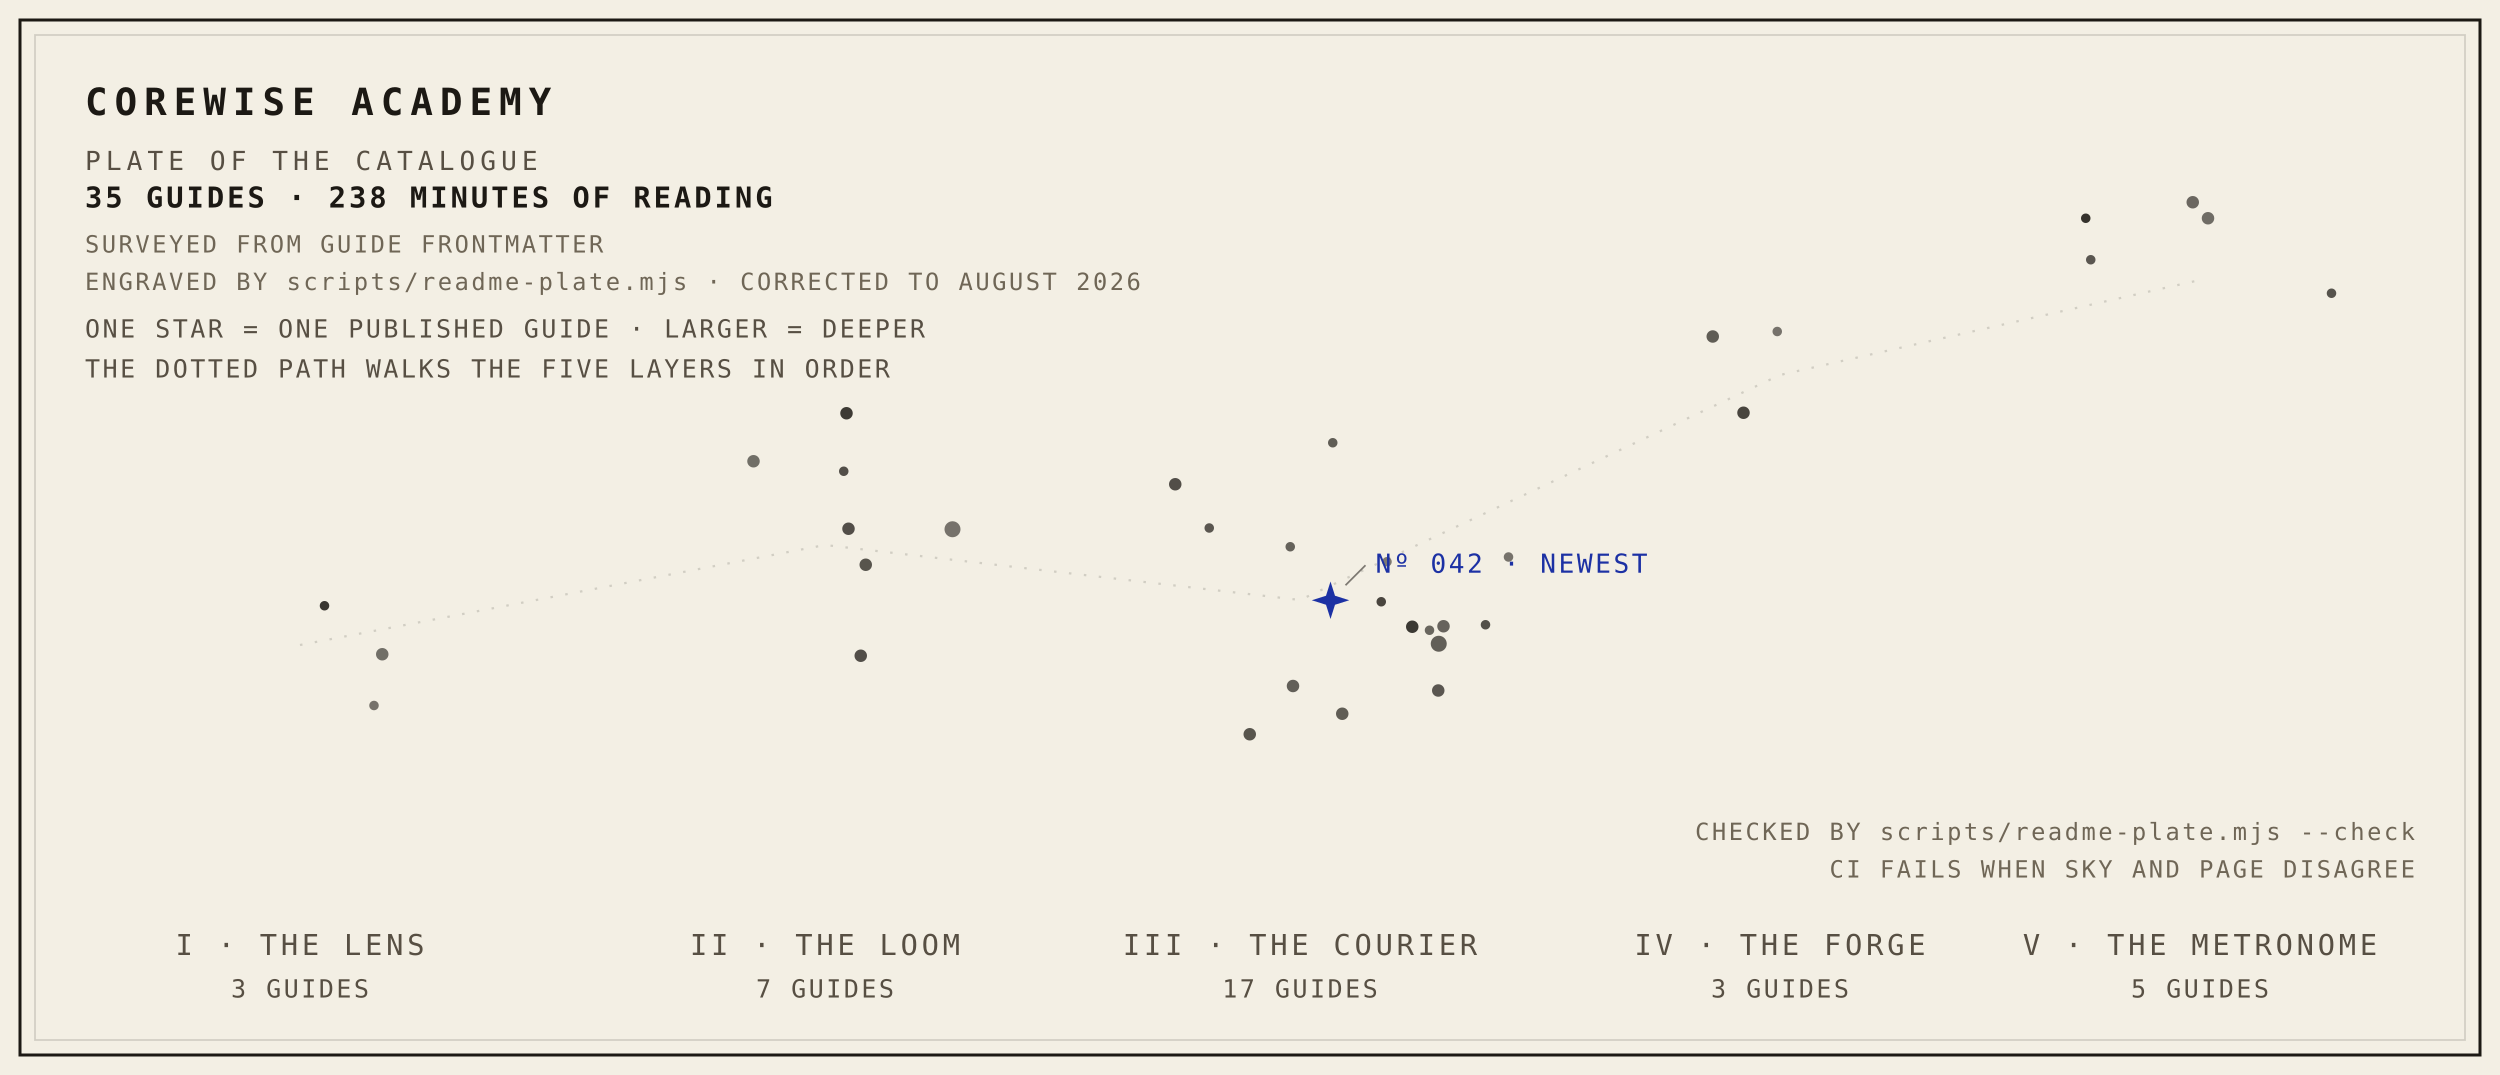
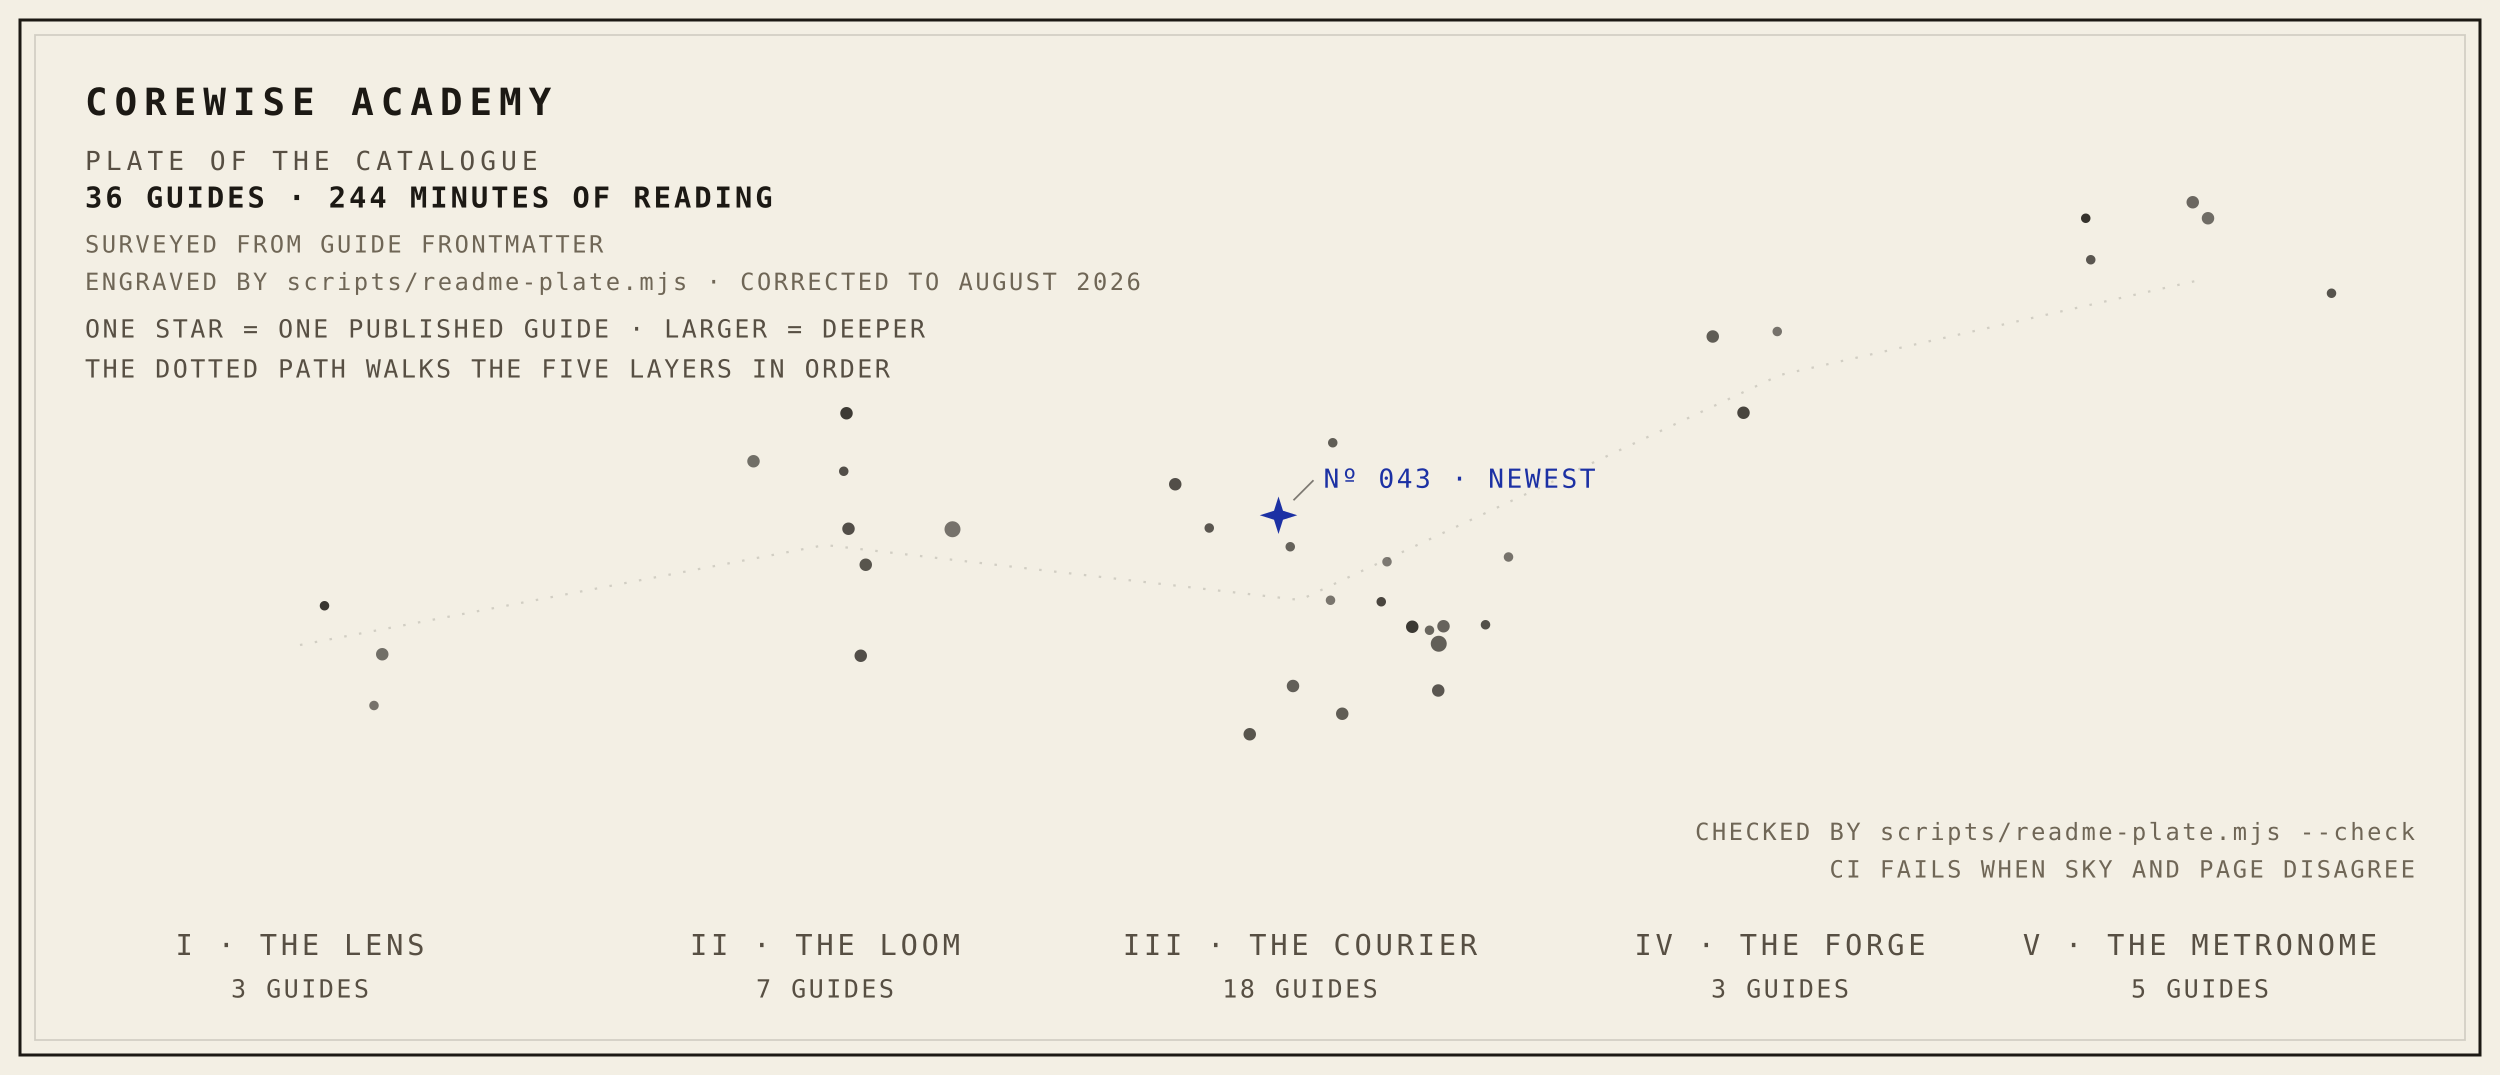
- <svg xmlns="http://www.w3.org/2000/svg" viewBox="0 0 1000 430" role="img" aria-label="Chart of the CoreWise Academy catalogue: 35 published guides as stars in five constellations, one per curriculum layer.">
+ <svg xmlns="http://www.w3.org/2000/svg" viewBox="0 0 1000 430" role="img" aria-label="Chart of the CoreWise Academy catalogue: 36 published guides as stars in five constellations, one per curriculum layer.">
  <g font-family="ui-monospace, 'IBM Plex Mono', SFMono-Regular, Menlo, monospace">
    <rect x="0" y="0" width="1000" height="430" fill="#f3efe4" />
    <rect x="8" y="8" width="984" height="414" fill="none" stroke="#1c1914" stroke-width="1.2" />
    <rect x="14" y="14" width="972" height="402" fill="none" stroke="#1c1914" stroke-opacity="0.16" stroke-width="0.7" />
    <path d="M 120 258 L 330 218 L 520 240 L 712 150 L 880 112" fill="none" stroke="#1c1914" stroke-opacity="0.16" stroke-width="0.9" stroke-dasharray="1 5" />
    <circle cx="129.8" cy="242.3" r="1.9" fill="#1c1914" fill-opacity="0.86" />
    <circle cx="149.6" cy="282.2" r="1.9" fill="#1c1914" fill-opacity="0.58" />
    <circle cx="152.9" cy="261.7" r="2.5" fill="#1c1914" fill-opacity="0.6" />
    <text x="120" y="382" text-anchor="middle" font-size="11.5" letter-spacing="1.5" fill="#574f43">I · THE LENS</text>
    <text x="120" y="399" text-anchor="middle" font-size="10" letter-spacing="1" fill="#574f43">3 GUIDES</text>
    <circle cx="337.5" cy="188.5" r="1.9" fill="#1c1914" fill-opacity="0.75" />
    <circle cx="381" cy="211.7" r="3.2" fill="#1c1914" fill-opacity="0.58" />
    <circle cx="301.4" cy="184.5" r="2.5" fill="#1c1914" fill-opacity="0.6" />
    <circle cx="338.6" cy="165.3" r="2.5" fill="#1c1914" fill-opacity="0.84" />
    <circle cx="344.3" cy="262.3" r="2.5" fill="#1c1914" fill-opacity="0.75" />
    <circle cx="346.3" cy="225.9" r="2.5" fill="#1c1914" fill-opacity="0.72" />
    <circle cx="339.4" cy="211.5" r="2.5" fill="#1c1914" fill-opacity="0.75" />
    <text x="330" y="382" text-anchor="middle" font-size="11.5" letter-spacing="1.5" fill="#574f43">II · THE LOOM</text>
    <text x="330" y="399" text-anchor="middle" font-size="10" letter-spacing="1" fill="#574f43">7 GUIDES</text>
    <circle cx="575.3" cy="276.2" r="2.5" fill="#1c1914" fill-opacity="0.71" />
    <circle cx="564.9" cy="250.7" r="2.5" fill="#1c1914" fill-opacity="0.85" />
    <circle cx="516.1" cy="218.7" r="1.9" fill="#1c1914" fill-opacity="0.66" />
    <circle cx="536.9" cy="285.5" r="2.5" fill="#1c1914" fill-opacity="0.68" />
    <circle cx="552.5" cy="240.7" r="1.9" fill="#1c1914" fill-opacity="0.79" />
    <circle cx="517.2" cy="274.4" r="2.5" fill="#1c1914" fill-opacity="0.67" />
    <circle cx="483.7" cy="211.2" r="1.9" fill="#1c1914" fill-opacity="0.71" />
    <circle cx="533.1" cy="177.1" r="1.9" fill="#1c1914" fill-opacity="0.68" />
    <circle cx="571.8" cy="252.1" r="1.9" fill="#1c1914" fill-opacity="0.64" />
    <circle cx="575.5" cy="257.5" r="3.2" fill="#1c1914" fill-opacity="0.67" />
-     <path d="M12 0 L14.88 9.12 L24 12 L14.88 14.88 L12 24 L9.12 14.88 L0 12 L9.12 9.12 Z" transform="translate(524.70 232.60) scale(0.625)" fill="#1c31a4" />
+     <circle cx="532.2" cy="240.1" r="1.9" fill="#1c1914" fill-opacity="0.57" />
    <circle cx="470.1" cy="193.7" r="2.5" fill="#1c1914" fill-opacity="0.75" />
    <circle cx="499.9" cy="293.7" r="2.5" fill="#1c1914" fill-opacity="0.72" />
+     <path d="M12 0 L14.88 9.12 L24 12 L14.88 14.88 L12 24 L9.12 14.88 L0 12 L9.12 9.12 Z" transform="translate(503.90 198.60) scale(0.625)" fill="#1c31a4" />
    <circle cx="603.4" cy="222.8" r="1.9" fill="#1c1914" fill-opacity="0.58" />
    <circle cx="577.4" cy="250.5" r="2.5" fill="#1c1914" fill-opacity="0.65" />
    <circle cx="594.2" cy="249.9" r="1.9" fill="#1c1914" fill-opacity="0.74" />
    <circle cx="554.8" cy="224.7" r="1.9" fill="#1c1914" fill-opacity="0.55" />
    <text x="520" y="382" text-anchor="middle" font-size="11.5" letter-spacing="1.5" fill="#574f43">III · THE COURIER</text>
-     <text x="520" y="399" text-anchor="middle" font-size="10" letter-spacing="1" fill="#574f43">17 GUIDES</text>
+     <text x="520" y="399" text-anchor="middle" font-size="10" letter-spacing="1" fill="#574f43">18 GUIDES</text>
    <circle cx="710.9" cy="132.6" r="1.9" fill="#1c1914" fill-opacity="0.58" />
    <circle cx="697.4" cy="165.1" r="2.5" fill="#1c1914" fill-opacity="0.79" />
    <circle cx="685.1" cy="134.6" r="2.5" fill="#1c1914" fill-opacity="0.68" />
    <text x="712" y="382" text-anchor="middle" font-size="11.5" letter-spacing="1.5" fill="#574f43">IV · THE FORGE</text>
    <text x="712" y="399" text-anchor="middle" font-size="10" letter-spacing="1" fill="#574f43">3 GUIDES</text>
    <circle cx="883.2" cy="87.3" r="2.5" fill="#1c1914" fill-opacity="0.61" />
    <circle cx="836.3" cy="103.9" r="1.9" fill="#1c1914" fill-opacity="0.71" />
    <circle cx="877.1" cy="80.9" r="2.5" fill="#1c1914" fill-opacity="0.63" />
    <circle cx="932.6" cy="117.3" r="1.9" fill="#1c1914" fill-opacity="0.73" />
    <circle cx="834.3" cy="87.3" r="1.9" fill="#1c1914" fill-opacity="0.88" />
    <text x="880" y="382" text-anchor="middle" font-size="11.5" letter-spacing="1.5" fill="#574f43">V · THE METRONOME</text>
    <text x="880" y="399" text-anchor="middle" font-size="10" letter-spacing="1" fill="#574f43">5 GUIDES</text>
-     <path d="M 538.2 234.1 L 546.2 226.1" stroke="#1c1914" stroke-opacity="0.55" stroke-width="0.7" fill="none" />
-     <text x="550.2" y="229.1" font-size="10.5" letter-spacing="1" fill="#1c31a4">Nº 042 · NEWEST</text>
+     <path d="M 517.4 200.1 L 525.4 192.1" stroke="#1c1914" stroke-opacity="0.55" stroke-width="0.7" fill="none" />
+     <text x="529.4" y="195.1" font-size="10.5" letter-spacing="1" fill="#1c31a4">Nº 043 · NEWEST</text>
    <text x="34" y="46" font-size="15" letter-spacing="2.8" fill="#1c1914" font-weight="600">COREWISE ACADEMY</text>
    <text x="34" y="68" font-size="10.5" letter-spacing="2" fill="#574f43" font-weight="400">PLATE OF THE CATALOGUE</text>
-     <text x="34" y="83" font-size="11.5" letter-spacing="1.2" fill="#1c1914" font-weight="600">35 GUIDES · 238 MINUTES OF READING</text>
+     <text x="34" y="83" font-size="11.5" letter-spacing="1.2" fill="#1c1914" font-weight="600">36 GUIDES · 244 MINUTES OF READING</text>
    <text x="34" y="101" font-size="9.5" letter-spacing="1" fill="#6f6656" font-weight="400">SURVEYED FROM GUIDE FRONTMATTER</text>
    <text x="34" y="116" font-size="9.5" letter-spacing="1" fill="#6f6656" font-weight="400">ENGRAVED BY scripts/readme-plate.mjs · CORRECTED TO AUGUST 2026</text>
    <text x="34" y="135" font-size="10" letter-spacing="1" fill="#574f43">ONE STAR = ONE PUBLISHED GUIDE · LARGER = DEEPER</text>
    <text x="34" y="151" font-size="10" letter-spacing="1" fill="#574f43">THE DOTTED PATH WALKS THE FIVE LAYERS IN ORDER</text>
    <text x="966" y="336" text-anchor="end" font-size="9.5" letter-spacing="1" fill="#6f6656">CHECKED BY scripts/readme-plate.mjs --check</text>
    <text x="966" y="351" text-anchor="end" font-size="9.5" letter-spacing="1" fill="#6f6656">CI FAILS WHEN SKY AND PAGE DISAGREE</text>
  </g>
</svg>
